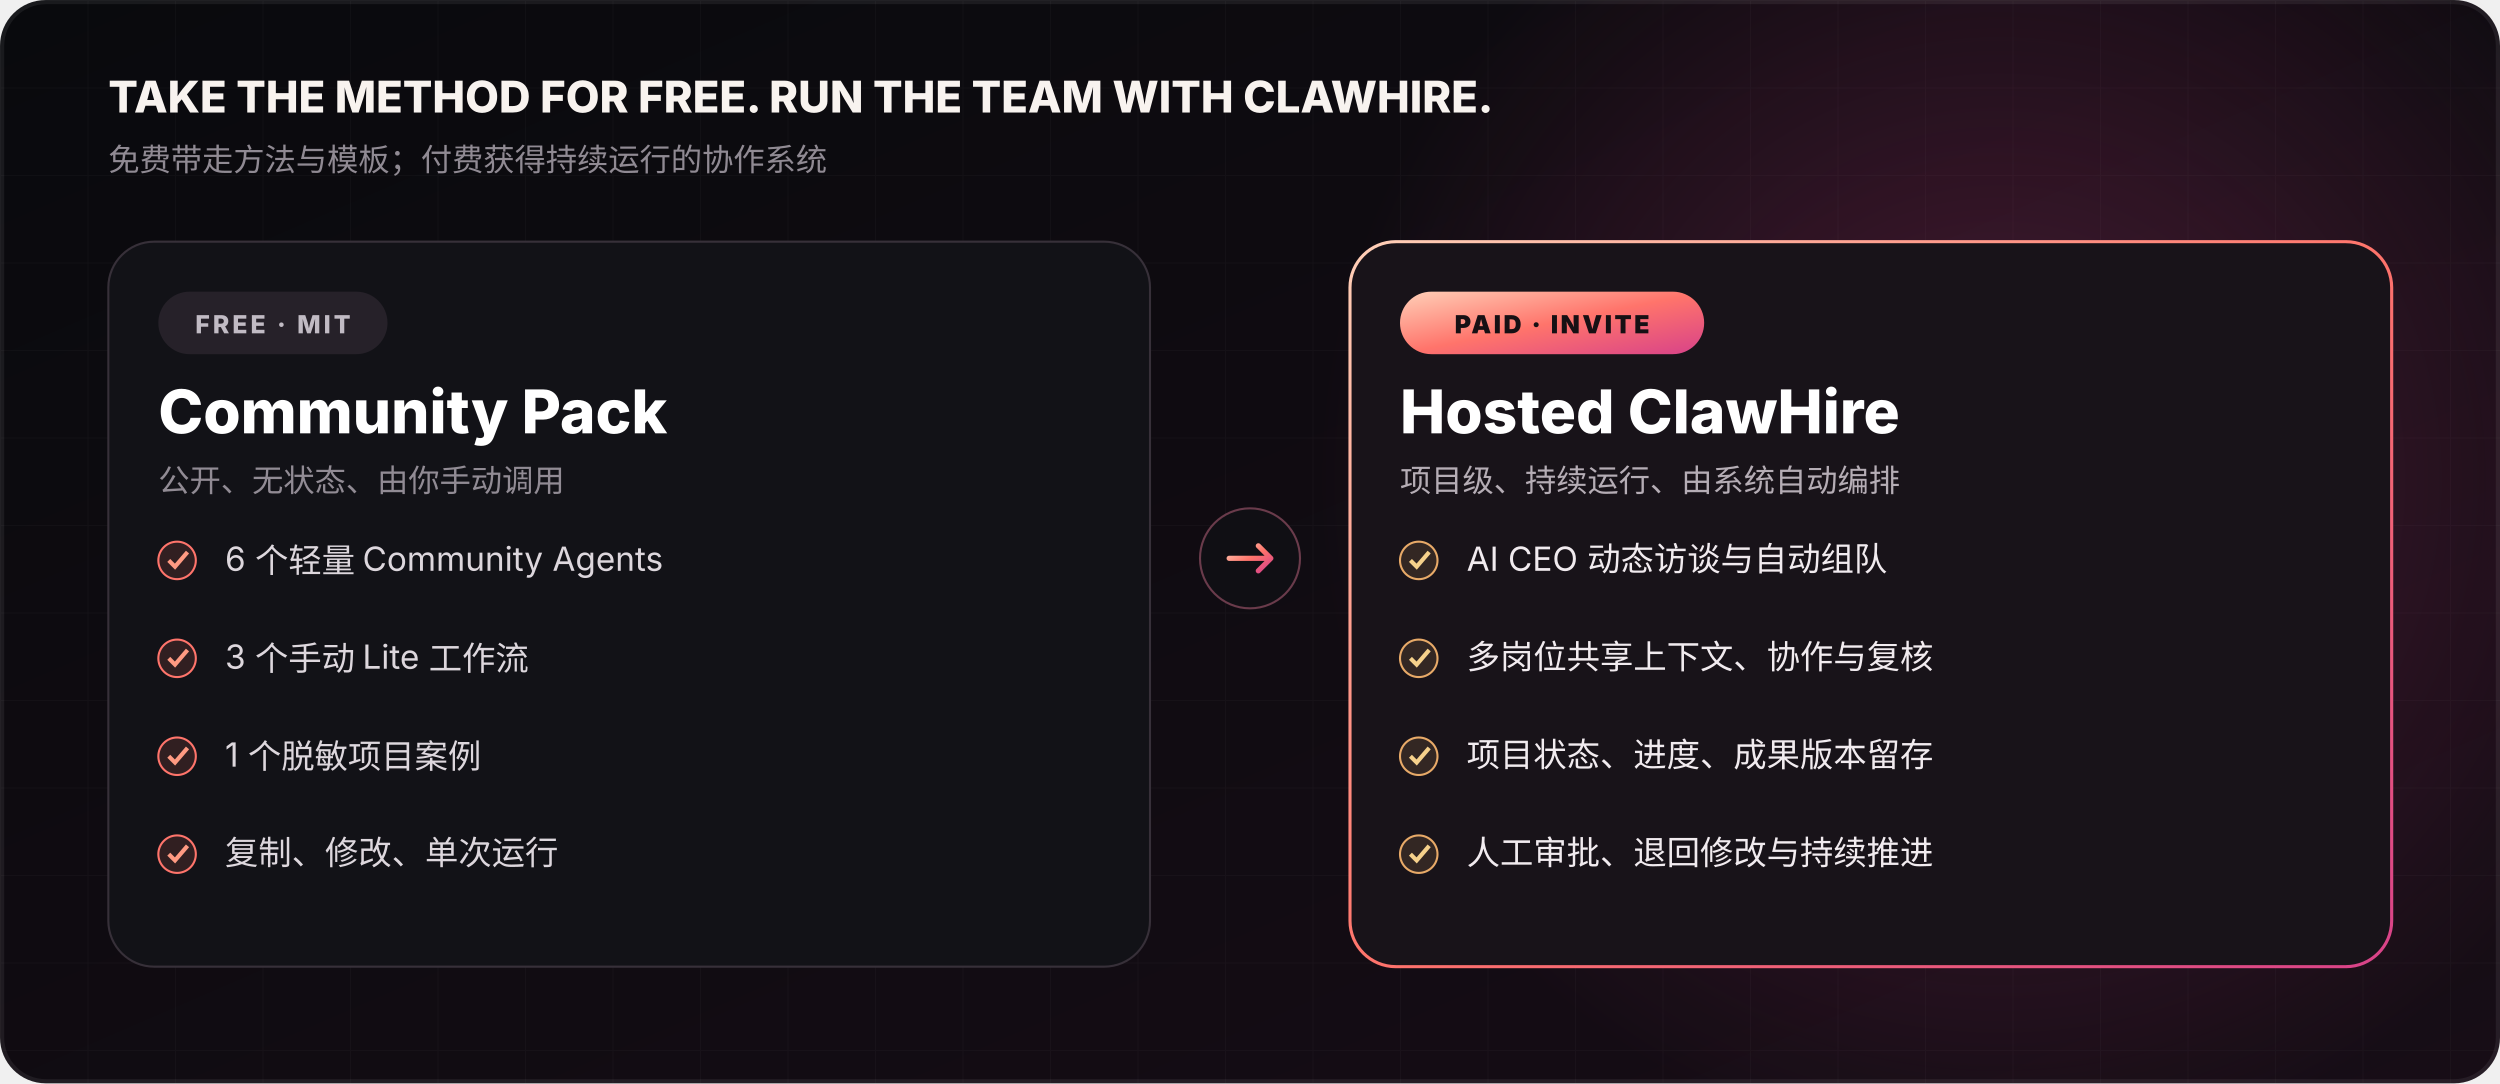
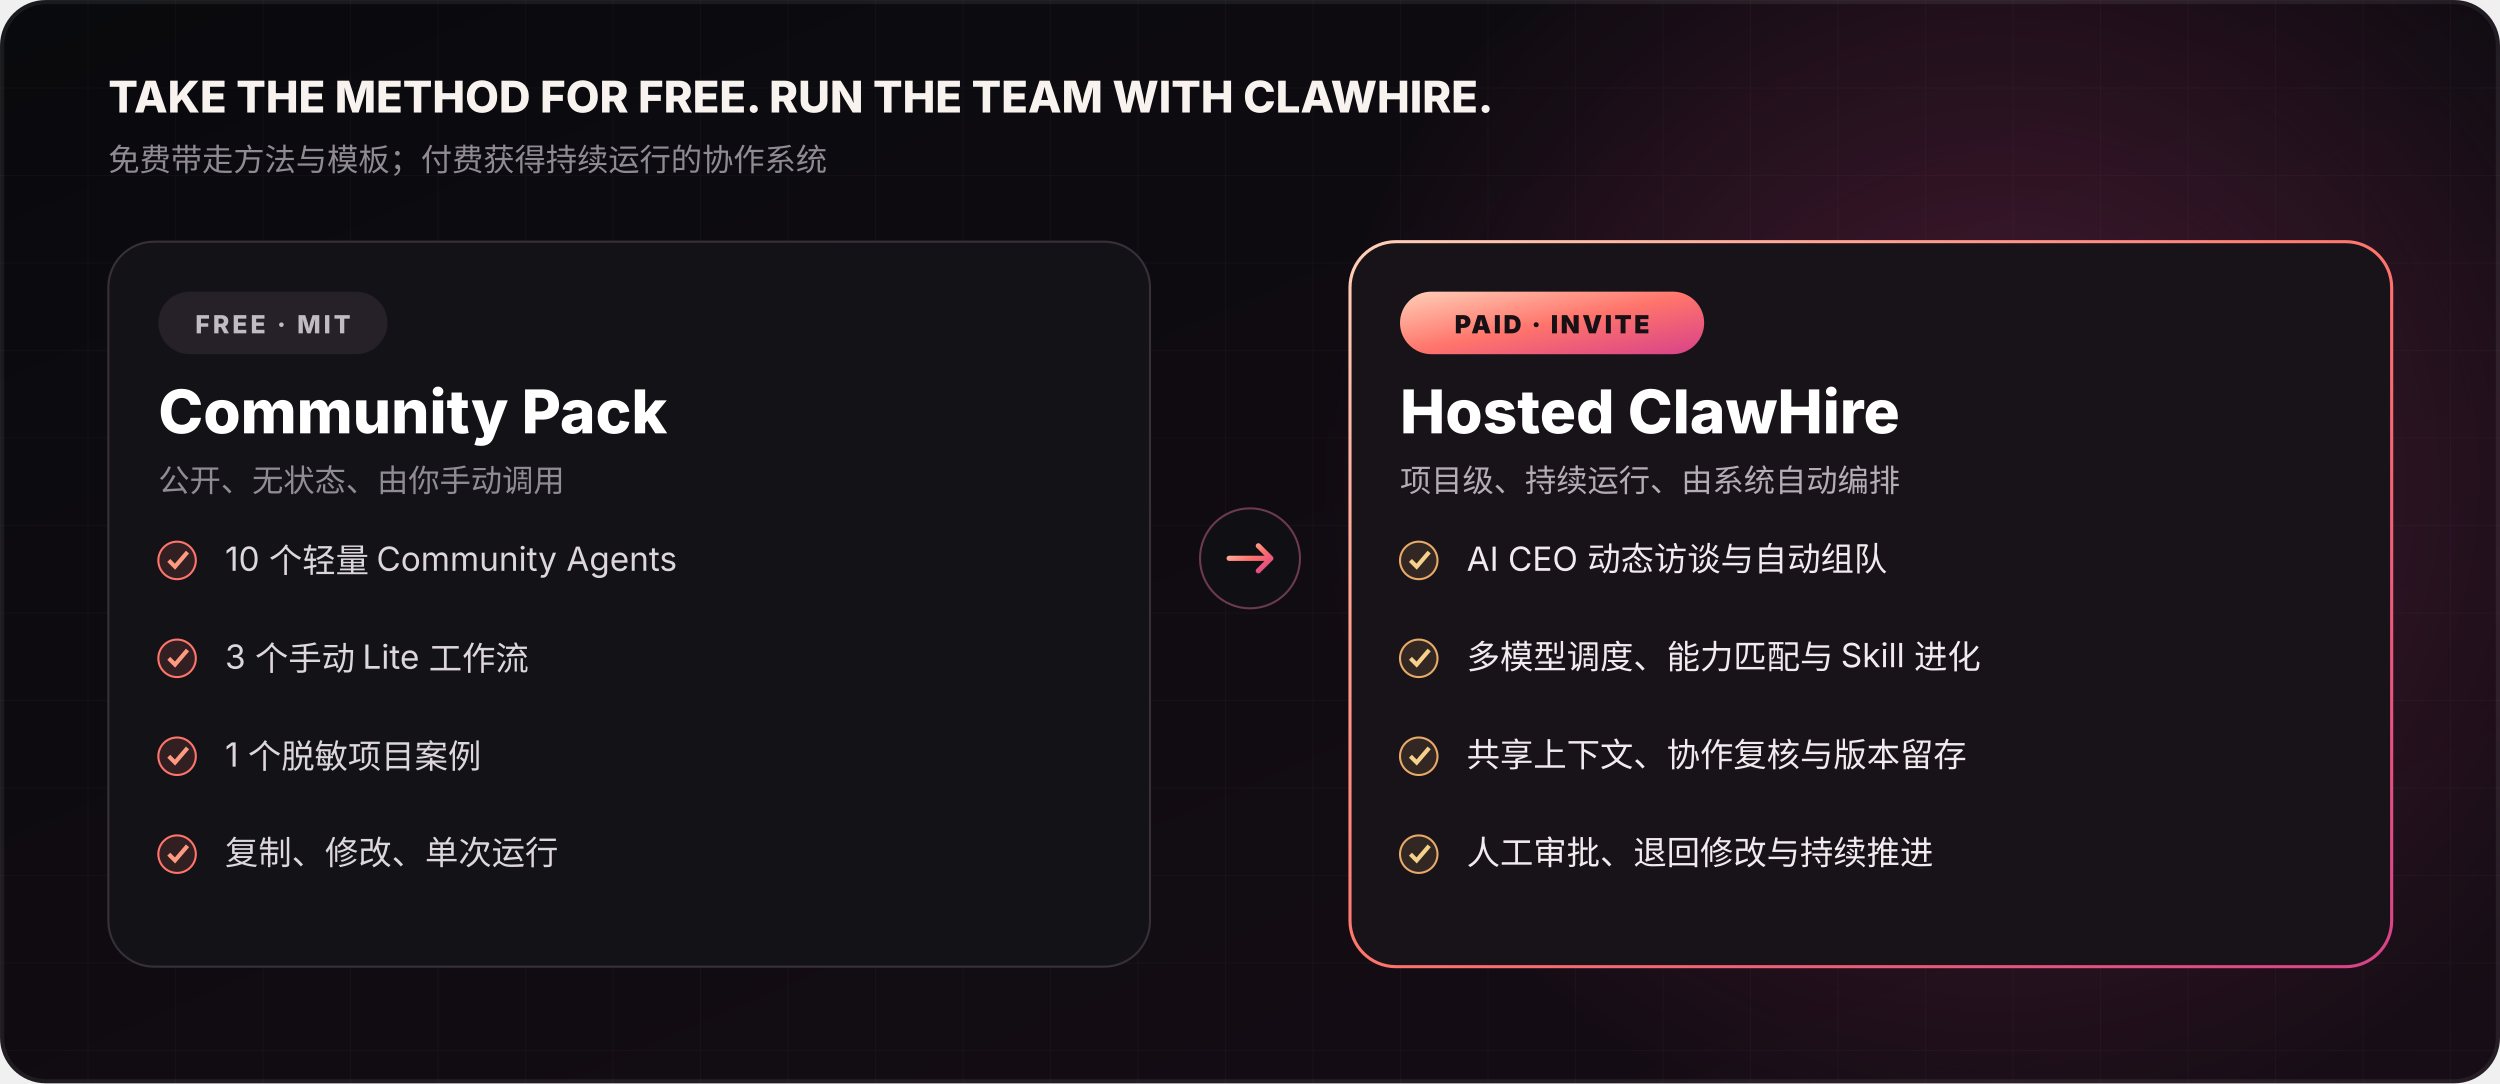
<svg xmlns="http://www.w3.org/2000/svg" width="1200" height="520" viewBox="0 0 1200 520" role="img" aria-labelledby="title desc">
  <defs>
    <linearGradient id="bg" x1="0" y1="0" x2="1" y2="1">
      <stop stop-color="#090a0d" />
      <stop offset="1" stop-color="#170d16" />
    </linearGradient>
    <linearGradient id="brand" x1="0" y1="0" x2="1" y2="1">
      <stop stop-color="#ffd0b8" />
      <stop offset=".5" stop-color="#ff746b" />
      <stop offset="1" stop-color="#d84289" />
    </linearGradient>
    <radialGradient id="glow">
      <stop stop-color="#d84289" stop-opacity=".28" />
      <stop offset="1" stop-color="#d84289" stop-opacity="0" />
    </radialGradient>
    <pattern id="grid" width="42" height="42" patternUnits="userSpaceOnUse">
      <path d="M42 0H0V42" fill="none" stroke="#fff" stroke-opacity=".025" />
    </pattern>
  </defs>
  <rect width="1200" height="520" rx="22" fill="url(#bg)" />
  <rect width="1200" height="520" rx="22" fill="url(#grid)" />
  <circle cx="960" cy="230" r="330" fill="url(#glow)" />
  <text x="52" y="54" fill="#f8f3ef" font-family="Inter,Arial,sans-serif" font-size="21" font-weight="800">TAKE THE METHOD FOR FREE. RUN THE TEAM WITH CLAWHIRE.</text>
  <text x="52" y="82" fill="#908a93" font-family="PingFang SC,Noto Sans CJK SC,Arial,sans-serif" font-size="15">免费带走方法与模板；付费获得持续运行的协作系统</text>
  <g transform="translate(52 116)" font-family="Inter,PingFang SC,Noto Sans CJK SC,Arial,sans-serif">
    <rect width="500" height="348" rx="22" fill="#121217" stroke="#373039" />
    <rect x="24" y="24" width="110" height="30" rx="15" fill="#262129" />
    <text x="79" y="44" text-anchor="middle" fill="#c1bbc4" font-size="12" font-weight="800" letter-spacing="1.4">FREE · MIT</text>
    <text x="24" y="92" fill="#fff" font-size="29" font-weight="800">Community Pack</text>
    <text x="24" y="120" fill="#918b94" font-size="15">公开、无状态、由你手动调用</text>
    <g font-size="16">
      <g transform="translate(24 158)">
        <circle cx="9" cy="-5" r="9" fill="#ff746b" fill-opacity=".13" stroke="#ff746b" />
        <path d="m5-5 3 3 6-7" fill="none" stroke="#ff9a82" stroke-width="2" />
-         <text x="32" fill="#ddd7dd">6 个轻量 Community Agents</text>
+         <text x="32" fill="#ddd7dd">10 个轻量 Community Agents</text>
      </g>
      <g transform="translate(24 205)">
        <circle cx="9" cy="-5" r="9" fill="#ff746b" fill-opacity=".13" stroke="#ff746b" />
        <path d="m5-5 3 3 6-7" fill="none" stroke="#ff9a82" stroke-width="2" />
        <text x="32" fill="#ddd7dd">3 个手动 Lite 工作流</text>
      </g>
      <g transform="translate(24 252)">
        <circle cx="9" cy="-5" r="9" fill="#ff746b" fill-opacity=".13" stroke="#ff746b" />
        <path d="m5-5 3 3 6-7" fill="none" stroke="#ff9a82" stroke-width="2" />
        <text x="32" fill="#ddd7dd">1 个脱敏项目案例</text>
      </g>
      <g transform="translate(24 299)">
        <circle cx="9" cy="-5" r="9" fill="#ff746b" fill-opacity=".13" stroke="#ff746b" />
        <path d="m5-5 3 3 6-7" fill="none" stroke="#ff9a82" stroke-width="2" />
        <text x="32" fill="#ddd7dd">复制、修改、单次运行</text>
      </g>
    </g>
  </g>
  <g transform="translate(648 116)" font-family="Inter,PingFang SC,Noto Sans CJK SC,Arial,sans-serif">
    <rect width="500" height="348" rx="22" fill="#181319" stroke="url(#brand)" stroke-width="1.5" />
    <rect x="24" y="24" width="146" height="30" rx="15" fill="url(#brand)" />
    <text x="97" y="44" text-anchor="middle" fill="#171014" font-size="12" font-weight="900" letter-spacing="1.2">PAID · INVITE</text>
    <text x="24" y="92" fill="#fff" font-size="29" font-weight="800">Hosted ClawHire</text>
    <text x="24" y="120" fill="#b5adb5" font-size="15">项目级、持续运行、由系统自动编排</text>
    <g font-size="16">
      <g transform="translate(24 158)">
        <circle cx="9" cy="-5" r="9" fill="#e8aa68" fill-opacity=".13" stroke="#e8aa68" />
        <path d="m5-5 3 3 6-7" fill="none" stroke="#f6d18b" stroke-width="2" />
        <text x="32" fill="#f1ebef">AI CEO 动态访谈与自动组队</text>
      </g>
      <g transform="translate(24 205)">
        <circle cx="9" cy="-5" r="9" fill="#e8aa68" fill-opacity=".13" stroke="#e8aa68" />
        <path d="m5-5 3 3 6-7" fill="none" stroke="#f6d18b" stroke-width="2" />
-         <text x="32" fill="#f1ebef">多岗位共享上下文、协作与复核</text>
+         <text x="32" fill="#f1ebef">多模型调度、能力匹配与 Skill 进化</text>
      </g>
      <g transform="translate(24 252)">
        <circle cx="9" cy="-5" r="9" fill="#e8aa68" fill-opacity=".13" stroke="#e8aa68" />
        <path d="m5-5 3 3 6-7" fill="none" stroke="#f6d18b" stroke-width="2" />
-         <text x="32" fill="#f1ebef">项目状态、进度、成果版本留存</text>
+         <text x="32" fill="#f1ebef">共享上下文、协作复核与版本留存</text>
      </g>
      <g transform="translate(24 299)">
        <circle cx="9" cy="-5" r="9" fill="#e8aa68" fill-opacity=".13" stroke="#e8aa68" />
        <path d="m5-5 3 3 6-7" fill="none" stroke="#f6d18b" stroke-width="2" />
        <text x="32" fill="#f1ebef">人工审批、退回修改与持续推进</text>
      </g>
    </g>
  </g>
  <g transform="translate(576 268)">
    <circle cx="24" cy="0" r="24" fill="#100f14" stroke="#6a3b4b" />
    <path d="M14 0h20M28-6l6 6-6 6" fill="none" stroke="url(#brand)" stroke-width="2.5" stroke-linecap="round" stroke-linejoin="round" />
  </g>
  <rect x="1" y="1" width="1198" height="518" rx="21" fill="none" stroke="#fff" stroke-opacity=".07" stroke-width="2" />
</svg>
